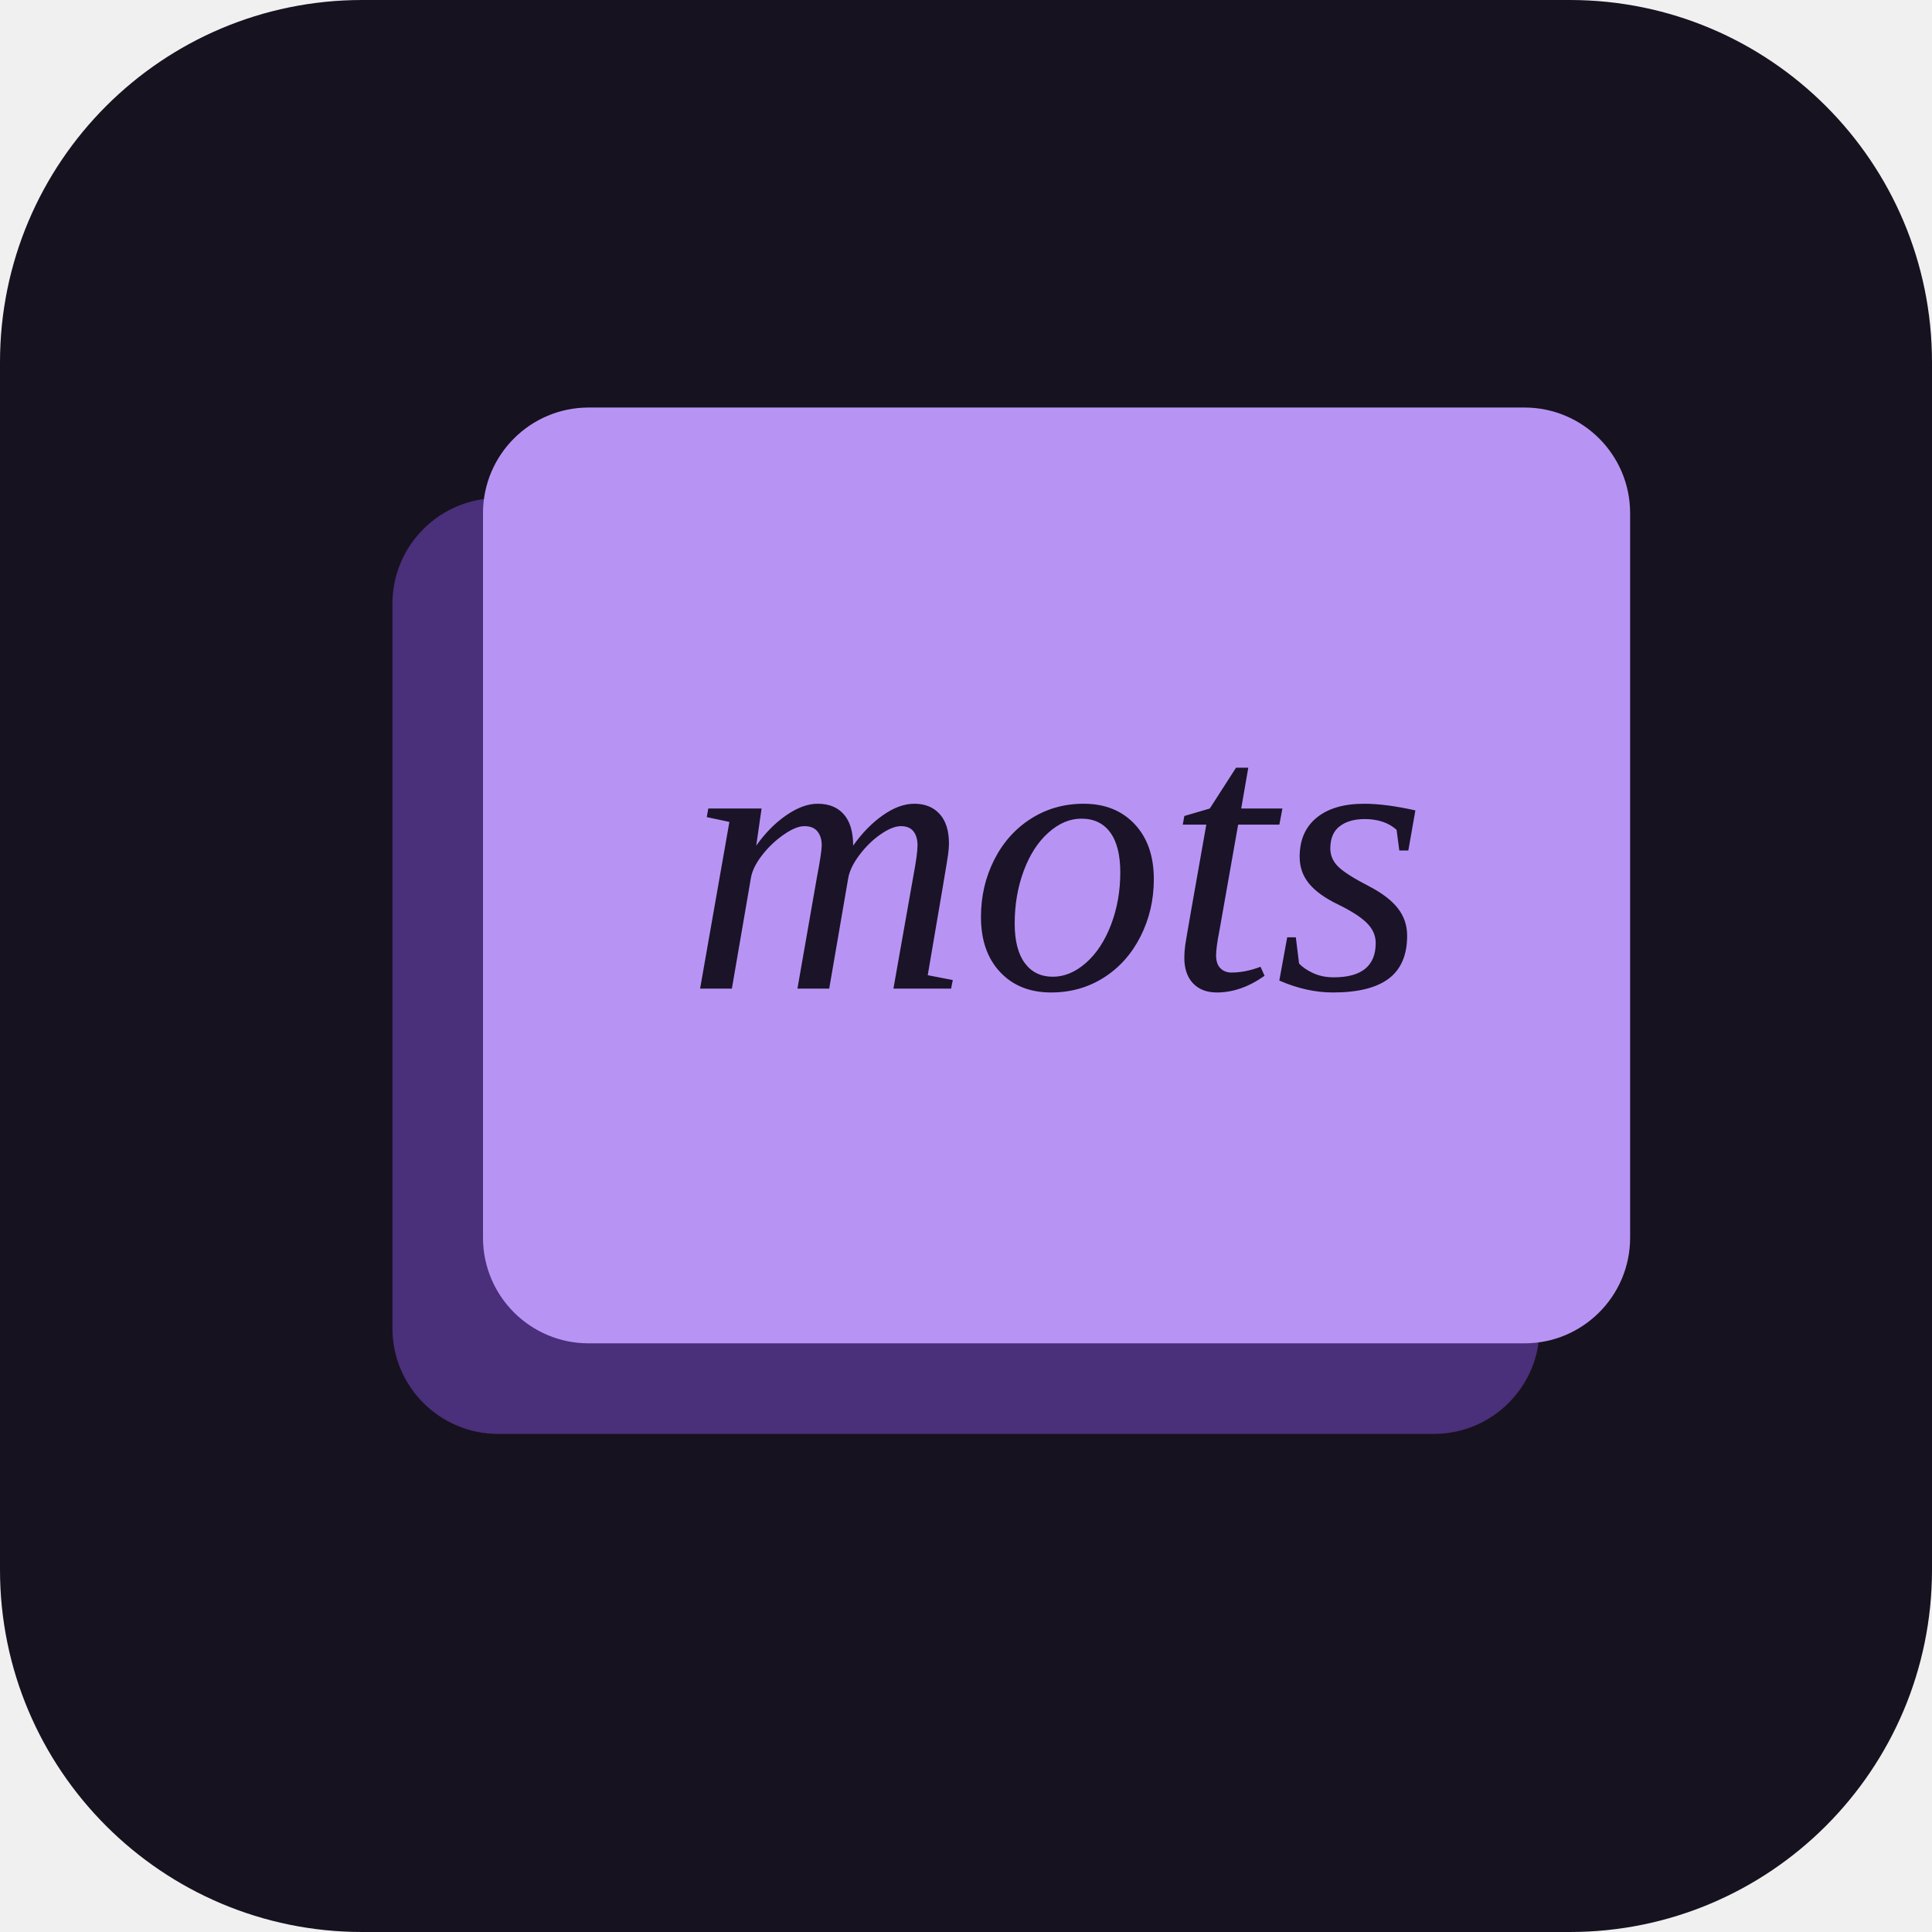
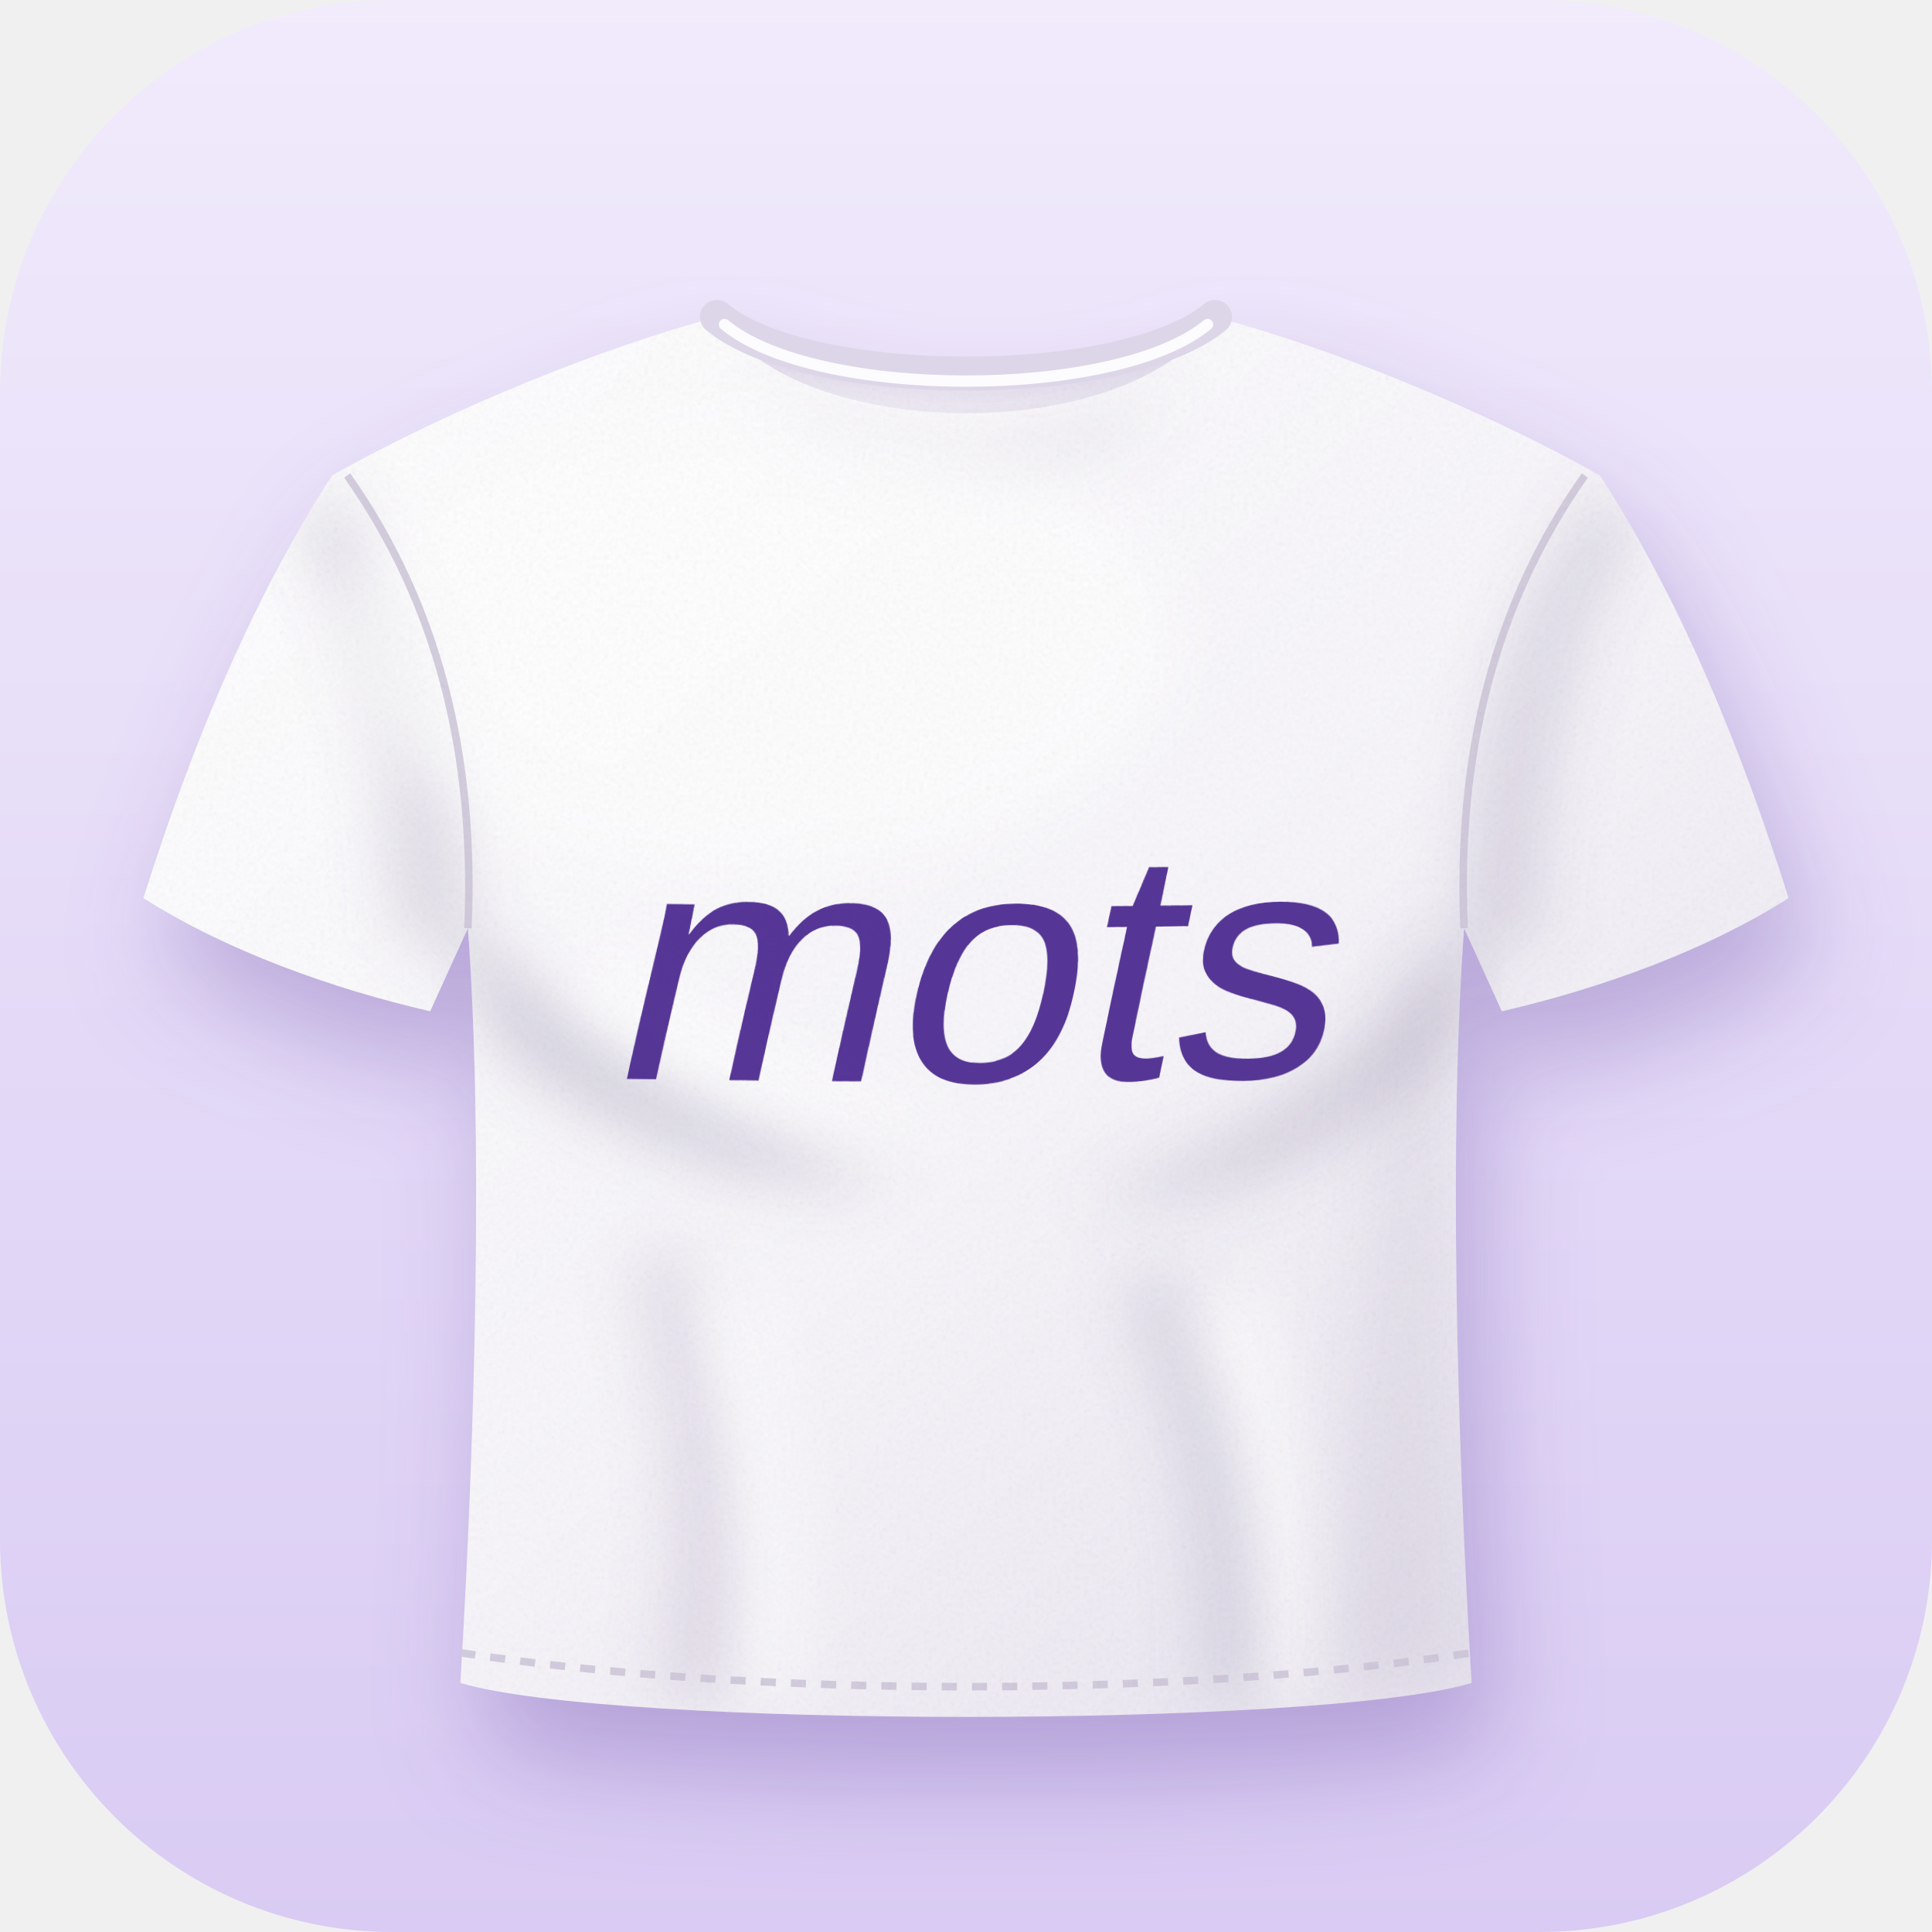
<svg xmlns="http://www.w3.org/2000/svg" viewBox="0 0 512 512">
-   <rect width="512" height="512" rx="96" fill="#17121f" />
-   <rect x="104" y="132" width="304" height="248" rx="28" fill="#4a2f7a" />
-   <rect x="128" y="108" width="304" height="248" rx="28" fill="#b794f4" />
-   <text x="280" y="262" font-family="Georgia, 'Times New Roman', serif" font-size="104" font-style="italic" text-anchor="middle" fill="#1b1328">mots</text>
+   <defs>
+     <linearGradient id="bg" x1="0" y1="0" x2="0" y2="1">
+       <stop offset="0" stop-color="#f1ebfc" />
+       <stop offset="1" stop-color="#d9cbf3" />
+     </linearGradient>
+     <linearGradient id="cloth" x1="0" y1="0" x2="1" y2="1">
+       <stop offset="0" stop-color="#ffffff" />
+       <stop offset="0.55" stop-color="#f7f5fa" />
+       <stop offset="1" stop-color="#e4dfec" />
+     </linearGradient>
+     <radialGradient id="neck" cx="0.5" cy="0" r="0.9">
+       <stop offset="0" stop-color="#cfc6dd" />
+       <stop offset="1" stop-color="#ebe6f2" />
+     </radialGradient>
+     <path id="shape" d="M190 84 C214 104 298 104 322 84 C352 92 392 108 424 126 C446 160 462 200 474 238 C452 252 424 262 398 268 L388 246 C384 300 386 380 390 446 C350 458 162 458 122 446 C126 380 128 300 124 246 L114 268 C88 262 60 252 38 238 C50 200 66 160 88 126 C120 108 160 92 190 84 Z" />
+     <clipPath id="shirt">
+       <use href="#shape" />
+     </clipPath>
+     <filter id="soft" x="-20%" y="-20%" width="140%" height="140%">
+       <feGaussianBlur stdDeviation="9" />
+     </filter>
+     <filter id="drape" x="-40%" y="-40%" width="180%" height="180%">
+       <feGaussianBlur stdDeviation="8" />
+     </filter>
+     <filter id="shadow" x="-30%" y="-30%" width="160%" height="160%">
+       <feGaussianBlur stdDeviation="14" />
+     </filter>
+     <filter id="weave" x="0" y="0" width="100%" height="100%">
+       <feTurbulence type="fractalNoise" baseFrequency="0.85" numOctaves="2" seed="4" />
+       <feColorMatrix type="saturate" values="0" />
+       <feComponentTransfer>
+         <feFuncA type="linear" slope="0.10" />
+       </feComponentTransfer>
+     </filter>
+     <filter id="print" x="-10%" y="-20%" width="120%" height="140%">
+       <feTurbulence type="fractalNoise" baseFrequency="0.006 0.012" numOctaves="1" seed="7" result="warp" />
+       <feDisplacementMap in="SourceGraphic" in2="warp" scale="4" xChannelSelector="R" yChannelSelector="G" />
+     </filter>
+   </defs>
+   <rect width="512" height="512" rx="104" fill="url(#bg)" />
+   <use href="#shape" transform="translate(6 16)" fill="#4b2a8f" opacity="0.28" filter="url(#shadow)" />
+   <use href="#shape" fill="url(#cloth)" />
+   <g clip-path="url(#shirt)">
+     <path d="M190 84 C214 104 298 104 322 84 C300 118 212 118 190 84 Z" fill="url(#neck)" />
+     <g fill="#7d7194" filter="url(#drape)">
+       <path opacity="0.30" d="M118 240 C150 270 190 300 236 312 C206 318 170 304 140 284 C128 274 120 258 118 240 Z" />
+       <path opacity="0.26" d="M394 240 C368 276 330 304 288 318 C318 322 356 306 378 284 C390 272 394 258 394 240 Z" />
+       <path opacity="0.18" d="M182 330 C196 370 200 410 194 450 L174 450 C182 410 178 372 166 336 Z" />
+       <path opacity="0.20" d="M312 336 C330 372 338 410 336 450 L318 450 C320 410 312 374 296 342 Z" />
+       <path opacity="0.22" d="M88 128 C112 160 124 200 124 246 L104 250 C104 206 96 168 78 140 Z" />
+       <path opacity="0.22" d="M424 128 C400 160 388 200 388 246 L408 250 C408 206 416 168 434 140 Z" />
+       <path opacity="0.16" d="M200 100 C230 124 282 124 312 100 C292 136 220 136 200 100 Z" />
+     </g>
+     <g fill="#ffffff" filter="url(#drape)" opacity="0.95">
+       <path d="M150 262 C184 290 220 300 256 300 C222 290 186 274 160 252 Z" />
+       <path d="M196 340 C208 380 212 414 208 450 L198 450 C202 414 198 380 186 344 Z" />
+       <path d="M330 340 C344 376 350 412 348 450 L338 450 C338 412 332 378 318 346 Z" />
+     </g>
+     <ellipse cx="200" cy="170" rx="110" ry="60" fill="#ffffff" opacity="0.7" filter="url(#soft)" />
+     <path d="M388 246 C384 300 386 380 390 446 L350 450 C360 380 362 300 370 250 Z" fill="#6e6188" opacity="0.10" filter="url(#soft)" />
+     <g fill="none" stroke="#c9c1d6" stroke-width="2" opacity="0.8">
+       <path d="M124 246 C126 200 116 160 92 126" />
+       <path d="M388 246 C386 200 396 160 420 126" />
+       <path d="M122 438 C200 450 312 450 390 438" stroke-dasharray="4 4" />
+     </g>
+     <rect width="512" height="512" filter="url(#weave)" />
+   </g>
+   <path d="M190 84 C214 104 298 104 322 84" fill="none" stroke="#ddd6e8" stroke-width="9" stroke-linecap="round" />
+   <path d="M192 86 C216 106 296 106 320 86" fill="none" stroke="#ffffff" stroke-width="3" stroke-linecap="round" opacity="0.9" />
+   <g filter="url(#print)">
+     <text transform="translate(256 286) skewX(-12)" font-family="Arial, Helvetica, sans-serif" font-size="88" text-anchor="middle" fill="#4b2a8f" opacity="0.94">mots</text>
+   </g>
</svg>
